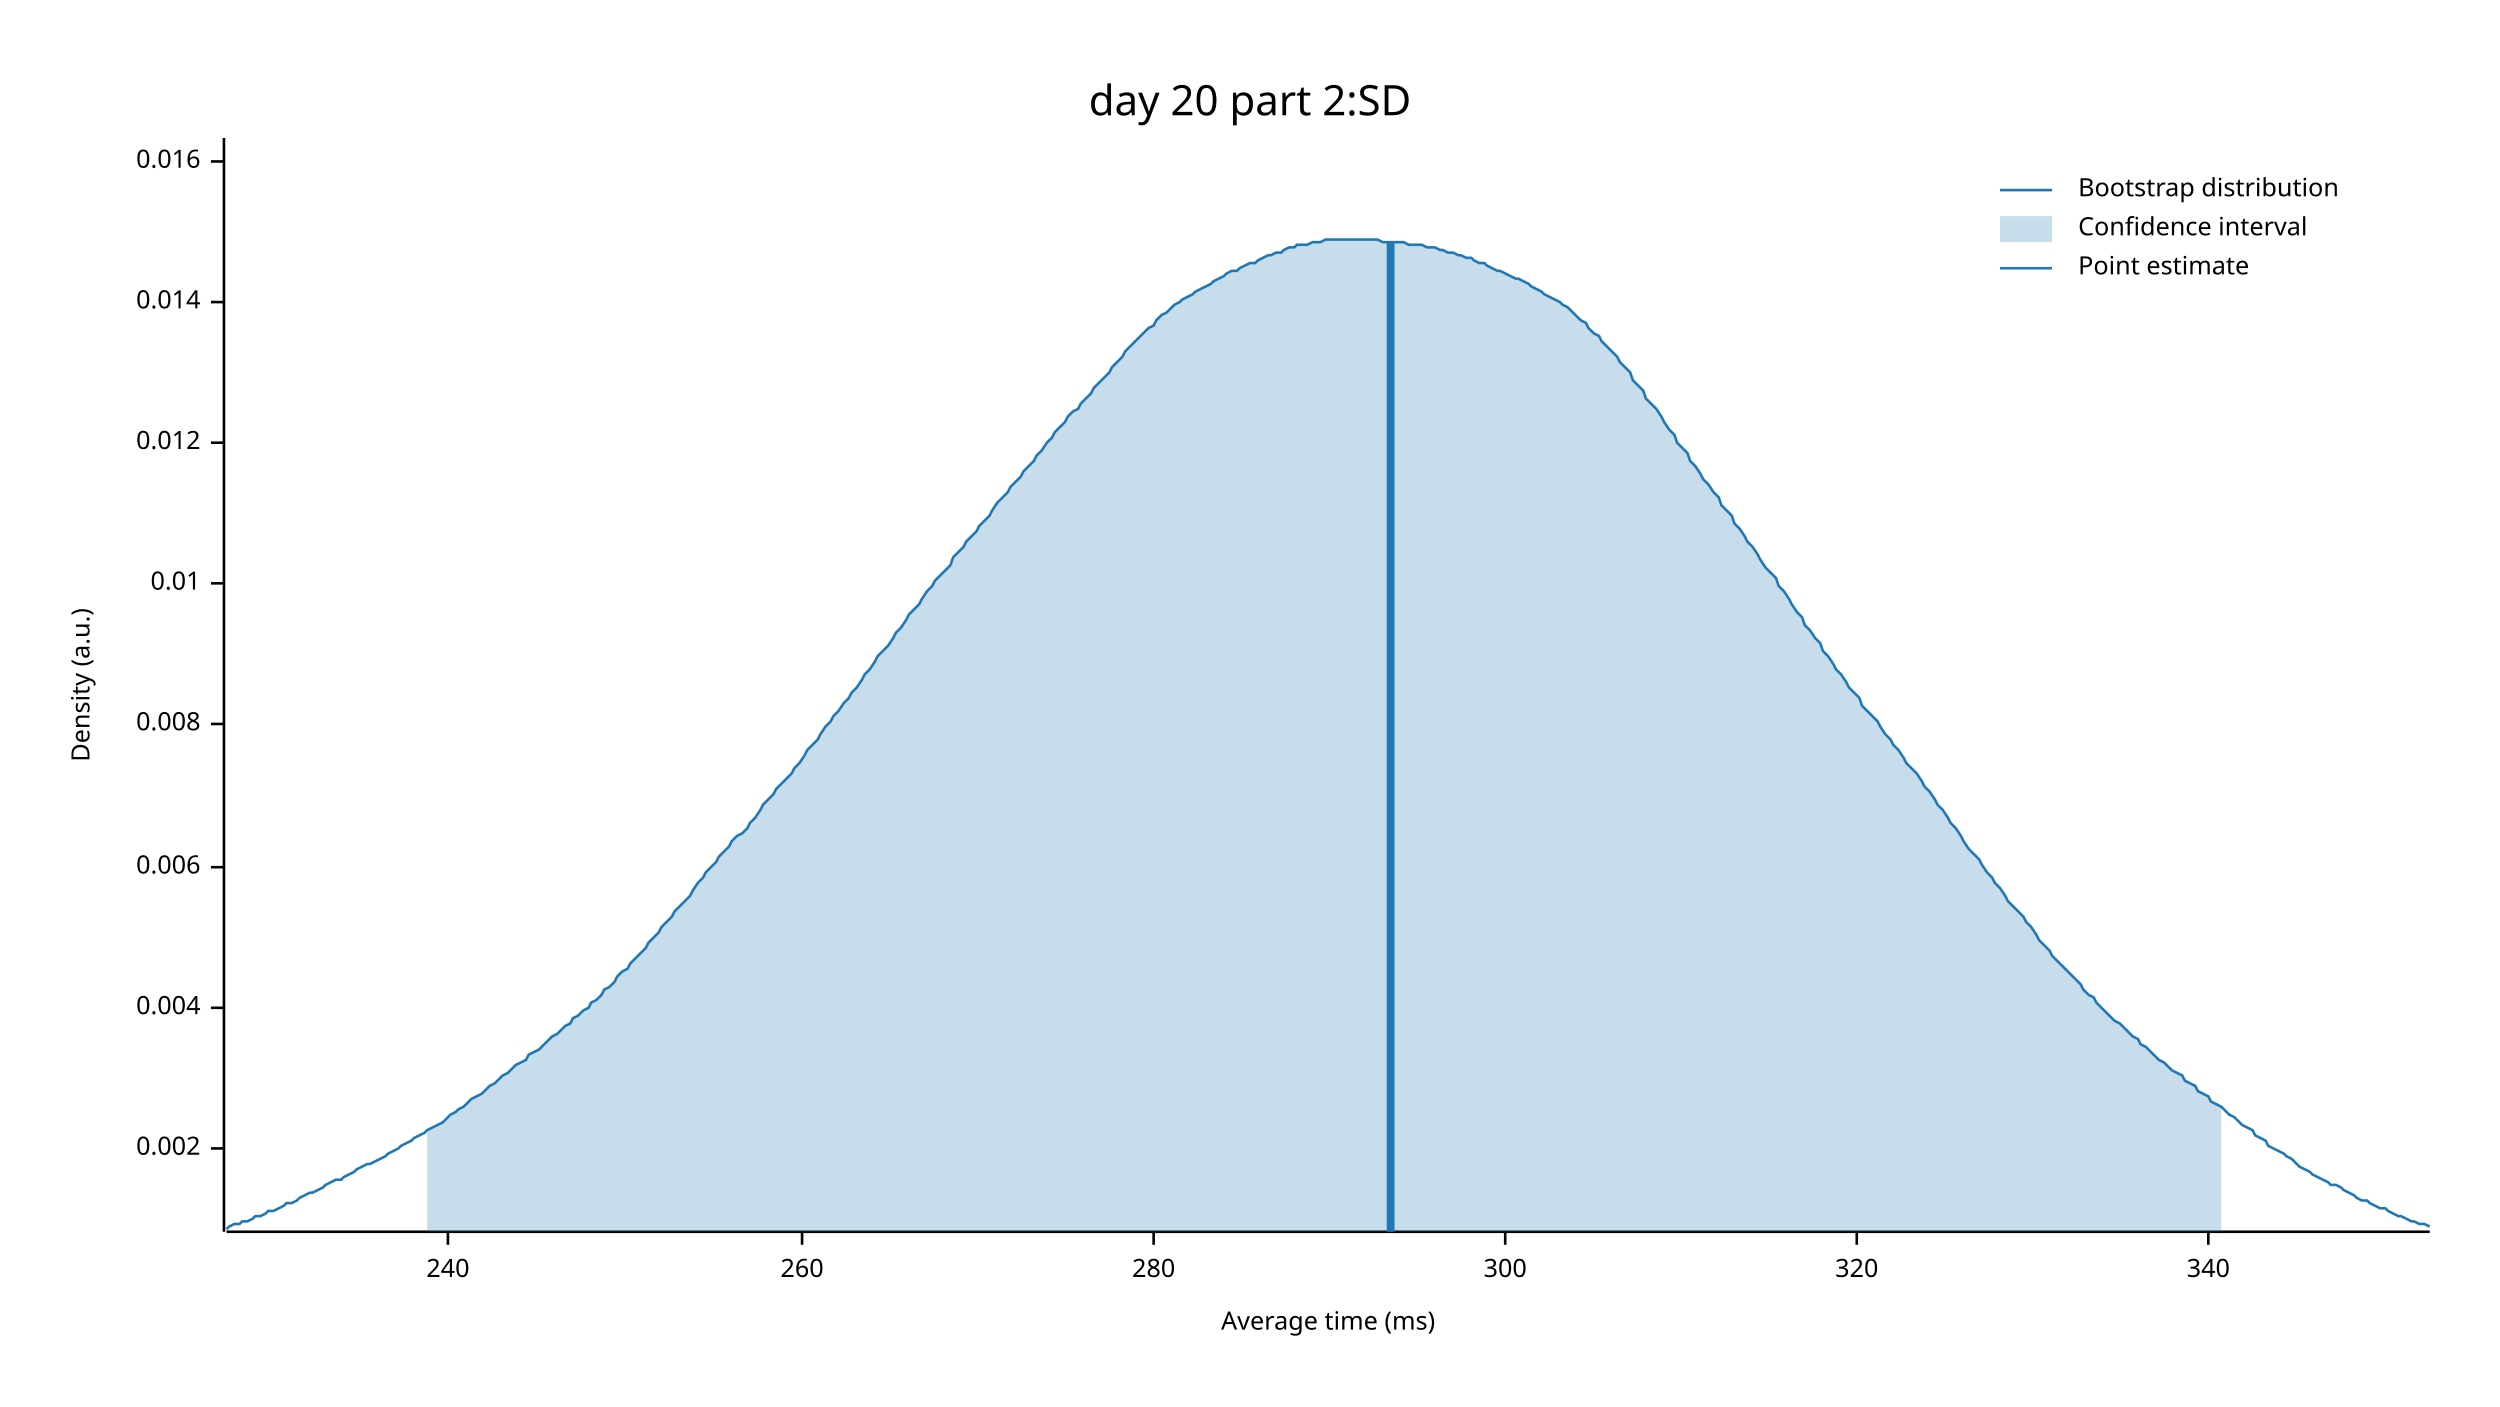
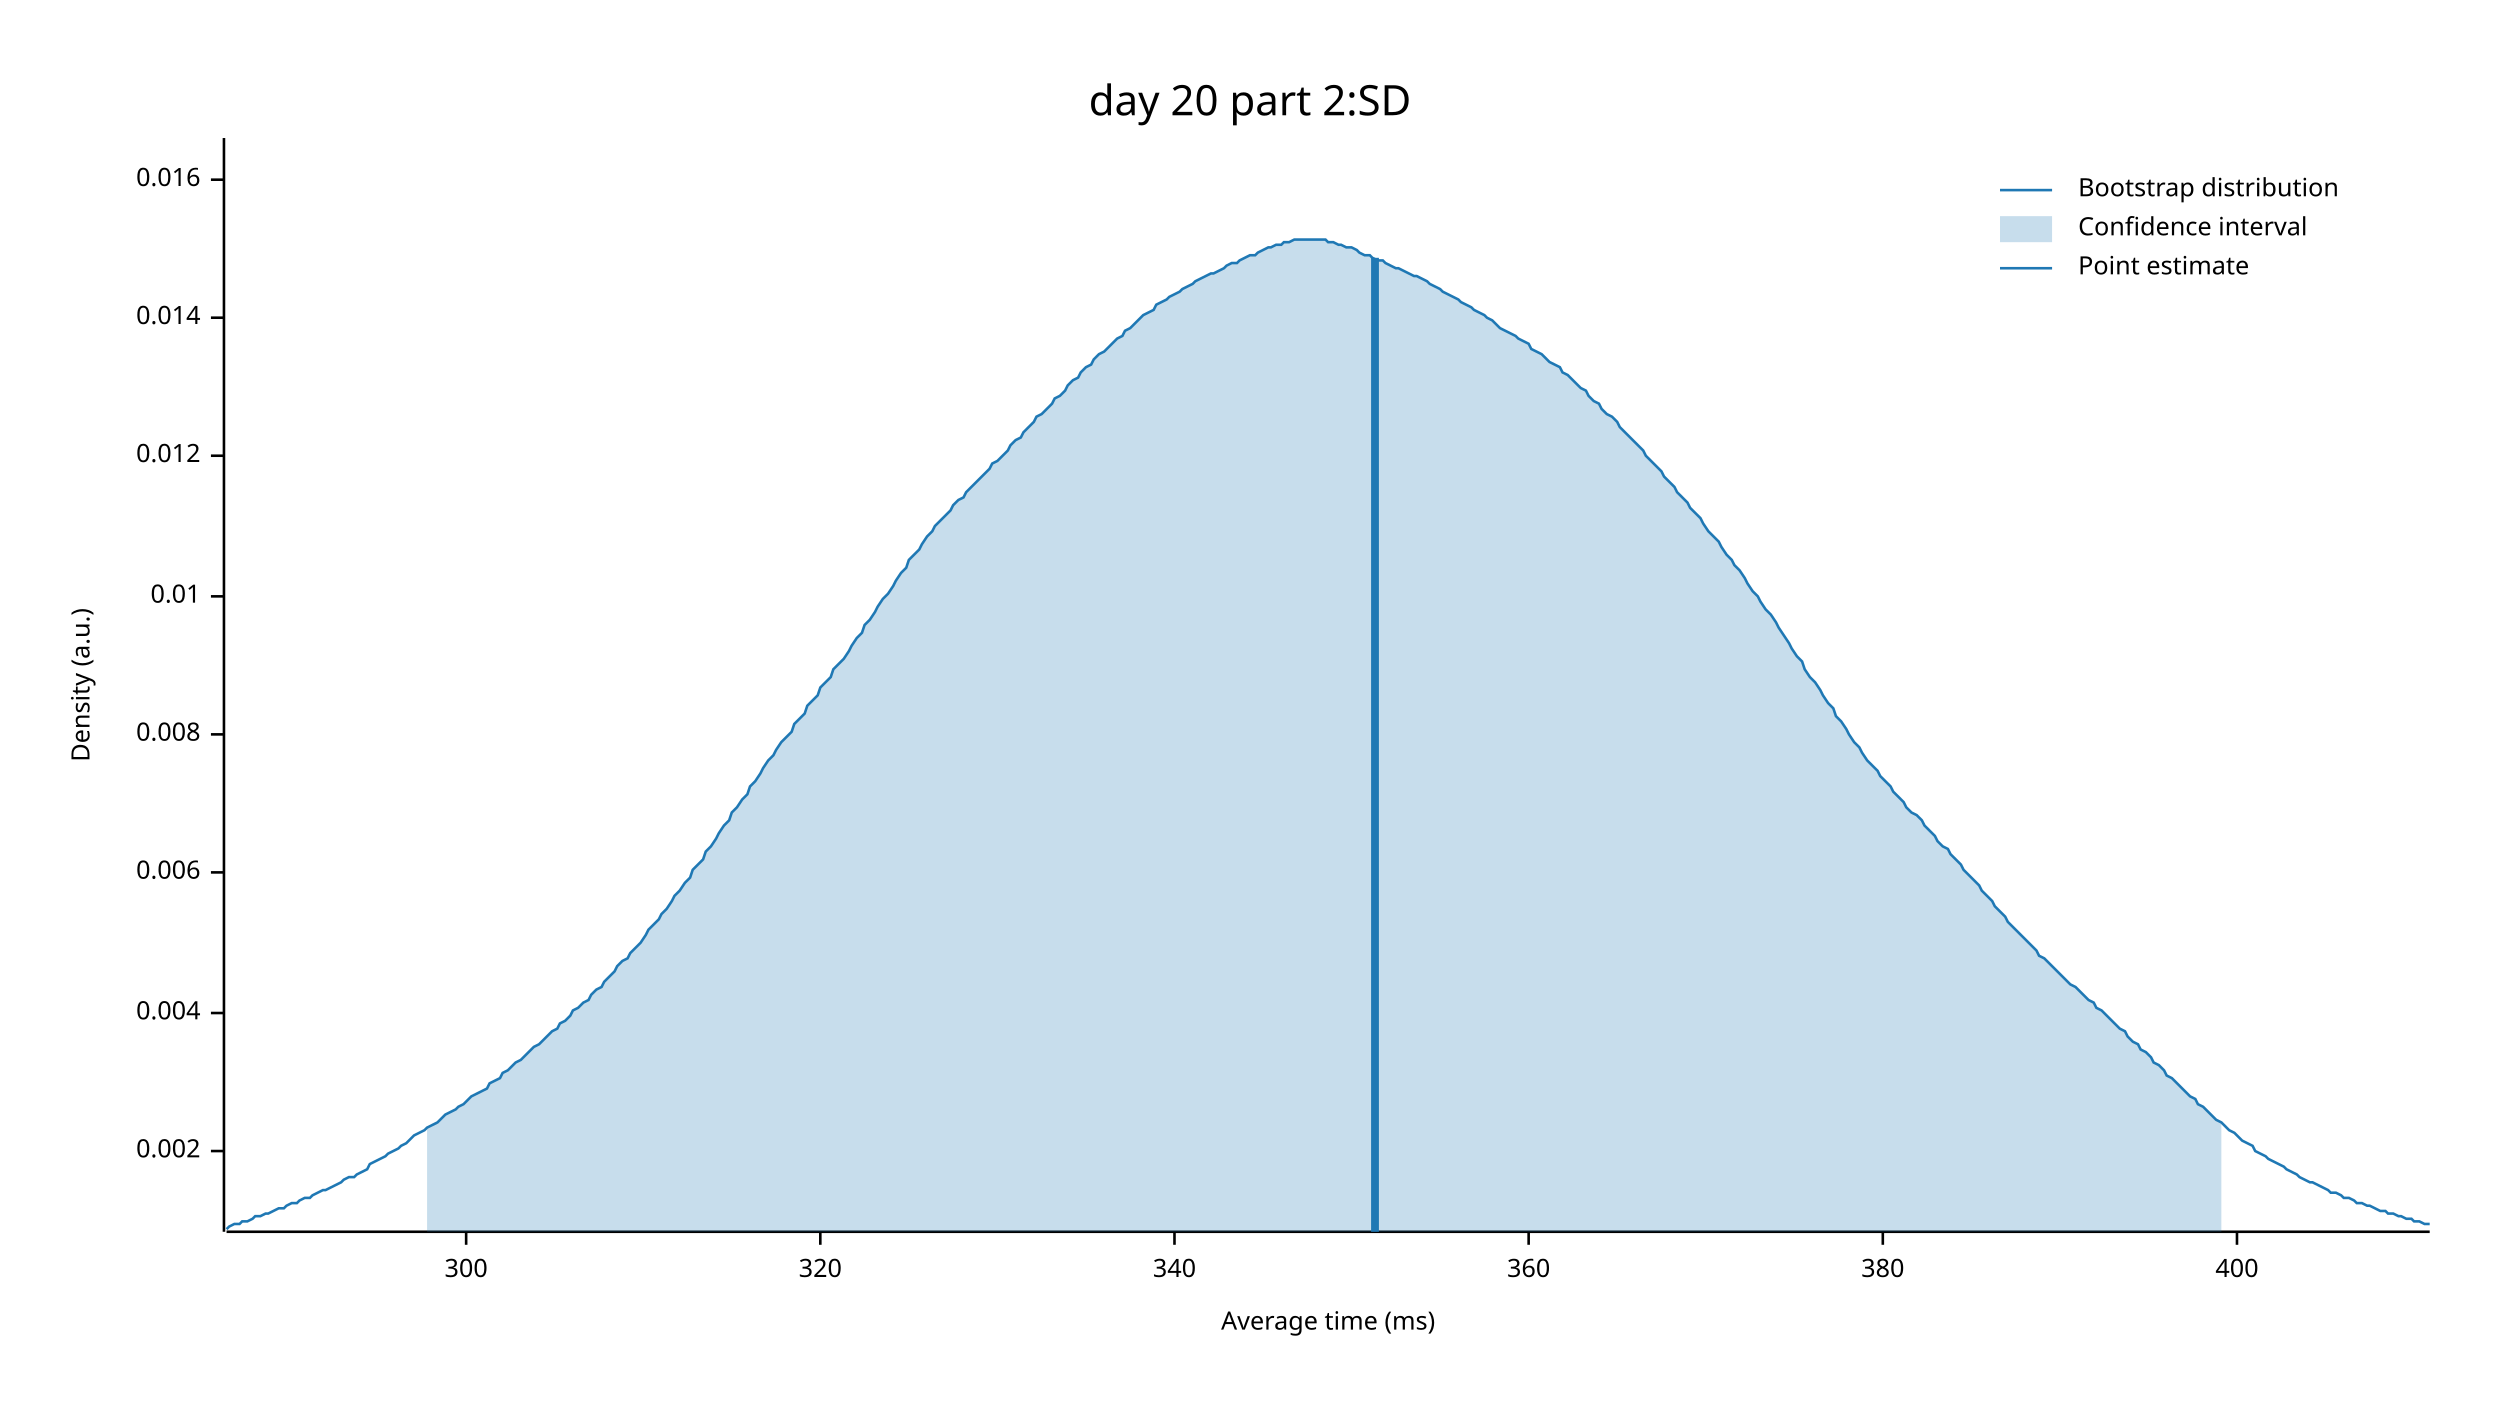
<svg xmlns="http://www.w3.org/2000/svg" width="960" height="540" viewBox="0 0 960 540">
  <text x="480" y="32" dy="0.76em" text-anchor="middle" font-family="sans-serif" font-size="16.129" opacity="1" fill="#000000">
day 20 part 2:SD
</text>
  <text x="27" y="263" dy="0.76em" text-anchor="middle" font-family="sans-serif" font-size="9.677" opacity="1" fill="#000000" transform="rotate(270, 27, 263)">
Density (a.u.)
</text>
  <text x="510" y="513" dy="-0.5ex" text-anchor="middle" font-family="sans-serif" font-size="9.677" opacity="1" fill="#000000">
Average time (ms)
</text>
  <polyline fill="none" opacity="1" stroke="#000000" stroke-width="1" points="86,53 86,473 " />
-   <text x="77" y="441" dy="0.5ex" text-anchor="end" font-family="sans-serif" font-size="9.677" opacity="1" fill="#000000">
+   <text x="77" y="442" dy="0.5ex" text-anchor="end" font-family="sans-serif" font-size="9.677" opacity="1" fill="#000000">
0.002
</text>
-   <polyline fill="none" opacity="1" stroke="#000000" stroke-width="1" points="81,441 86,441 " />
-   <text x="77" y="387" dy="0.5ex" text-anchor="end" font-family="sans-serif" font-size="9.677" opacity="1" fill="#000000">
+   <polyline fill="none" opacity="1" stroke="#000000" stroke-width="1" points="81,442 86,442 " />
+   <text x="77" y="389" dy="0.5ex" text-anchor="end" font-family="sans-serif" font-size="9.677" opacity="1" fill="#000000">
0.004
</text>
-   <polyline fill="none" opacity="1" stroke="#000000" stroke-width="1" points="81,387 86,387 " />
-   <text x="77" y="333" dy="0.5ex" text-anchor="end" font-family="sans-serif" font-size="9.677" opacity="1" fill="#000000">
+   <polyline fill="none" opacity="1" stroke="#000000" stroke-width="1" points="81,389 86,389 " />
+   <text x="77" y="335" dy="0.5ex" text-anchor="end" font-family="sans-serif" font-size="9.677" opacity="1" fill="#000000">
0.006
</text>
-   <polyline fill="none" opacity="1" stroke="#000000" stroke-width="1" points="81,333 86,333 " />
-   <text x="77" y="278" dy="0.5ex" text-anchor="end" font-family="sans-serif" font-size="9.677" opacity="1" fill="#000000">
+   <polyline fill="none" opacity="1" stroke="#000000" stroke-width="1" points="81,335 86,335 " />
+   <text x="77" y="282" dy="0.5ex" text-anchor="end" font-family="sans-serif" font-size="9.677" opacity="1" fill="#000000">
0.008
</text>
-   <polyline fill="none" opacity="1" stroke="#000000" stroke-width="1" points="81,278 86,278 " />
-   <text x="77" y="224" dy="0.5ex" text-anchor="end" font-family="sans-serif" font-size="9.677" opacity="1" fill="#000000">
+   <polyline fill="none" opacity="1" stroke="#000000" stroke-width="1" points="81,282 86,282 " />
+   <text x="77" y="229" dy="0.5ex" text-anchor="end" font-family="sans-serif" font-size="9.677" opacity="1" fill="#000000">
0.01
</text>
-   <polyline fill="none" opacity="1" stroke="#000000" stroke-width="1" points="81,224 86,224 " />
-   <text x="77" y="170" dy="0.5ex" text-anchor="end" font-family="sans-serif" font-size="9.677" opacity="1" fill="#000000">
+   <polyline fill="none" opacity="1" stroke="#000000" stroke-width="1" points="81,229 86,229 " />
+   <text x="77" y="175" dy="0.5ex" text-anchor="end" font-family="sans-serif" font-size="9.677" opacity="1" fill="#000000">
0.012
</text>
-   <polyline fill="none" opacity="1" stroke="#000000" stroke-width="1" points="81,170 86,170 " />
-   <text x="77" y="116" dy="0.5ex" text-anchor="end" font-family="sans-serif" font-size="9.677" opacity="1" fill="#000000">
+   <polyline fill="none" opacity="1" stroke="#000000" stroke-width="1" points="81,175 86,175 " />
+   <text x="77" y="122" dy="0.5ex" text-anchor="end" font-family="sans-serif" font-size="9.677" opacity="1" fill="#000000">
0.014
</text>
-   <polyline fill="none" opacity="1" stroke="#000000" stroke-width="1" points="81,116 86,116 " />
-   <text x="77" y="62" dy="0.5ex" text-anchor="end" font-family="sans-serif" font-size="9.677" opacity="1" fill="#000000">
+   <polyline fill="none" opacity="1" stroke="#000000" stroke-width="1" points="81,122 86,122 " />
+   <text x="77" y="69" dy="0.5ex" text-anchor="end" font-family="sans-serif" font-size="9.677" opacity="1" fill="#000000">
0.016
</text>
-   <polyline fill="none" opacity="1" stroke="#000000" stroke-width="1" points="81,62 86,62 " />
+   <polyline fill="none" opacity="1" stroke="#000000" stroke-width="1" points="81,69 86,69 " />
  <polyline fill="none" opacity="1" stroke="#000000" stroke-width="1" points="87,473 933,473 " />
-   <text x="172" y="483" dy="0.76em" text-anchor="middle" font-family="sans-serif" font-size="9.677" opacity="1" fill="#000000">
- 240
- </text>
-   <polyline fill="none" opacity="1" stroke="#000000" stroke-width="1" points="172,473 172,478 " />
-   <text x="308" y="483" dy="0.76em" text-anchor="middle" font-family="sans-serif" font-size="9.677" opacity="1" fill="#000000">
- 260
- </text>
-   <polyline fill="none" opacity="1" stroke="#000000" stroke-width="1" points="308,473 308,478 " />
-   <text x="443" y="483" dy="0.76em" text-anchor="middle" font-family="sans-serif" font-size="9.677" opacity="1" fill="#000000">
- 280
- </text>
-   <polyline fill="none" opacity="1" stroke="#000000" stroke-width="1" points="443,473 443,478 " />
-   <text x="578" y="483" dy="0.76em" text-anchor="middle" font-family="sans-serif" font-size="9.677" opacity="1" fill="#000000">
+   <text x="179" y="483" dy="0.76em" text-anchor="middle" font-family="sans-serif" font-size="9.677" opacity="1" fill="#000000">
300
</text>
-   <polyline fill="none" opacity="1" stroke="#000000" stroke-width="1" points="578,473 578,478 " />
-   <text x="713" y="483" dy="0.76em" text-anchor="middle" font-family="sans-serif" font-size="9.677" opacity="1" fill="#000000">
+   <polyline fill="none" opacity="1" stroke="#000000" stroke-width="1" points="179,473 179,478 " />
+   <text x="315" y="483" dy="0.76em" text-anchor="middle" font-family="sans-serif" font-size="9.677" opacity="1" fill="#000000">
320
</text>
-   <polyline fill="none" opacity="1" stroke="#000000" stroke-width="1" points="713,473 713,478 " />
-   <text x="848" y="483" dy="0.76em" text-anchor="middle" font-family="sans-serif" font-size="9.677" opacity="1" fill="#000000">
+   <polyline fill="none" opacity="1" stroke="#000000" stroke-width="1" points="315,473 315,478 " />
+   <text x="451" y="483" dy="0.76em" text-anchor="middle" font-family="sans-serif" font-size="9.677" opacity="1" fill="#000000">
340
</text>
-   <polyline fill="none" opacity="1" stroke="#000000" stroke-width="1" points="848,473 848,478 " />
-   <polyline fill="none" opacity="1" stroke="#1F78B4" stroke-width="1" points="87,472 88,471 90,470 92,470 93,469 95,469 97,468 98,467 100,467 102,466 103,465 105,465 107,464 109,463 110,462 112,462 114,461 115,460 117,459 119,458 120,458 122,457 124,456 125,455 127,454 129,453 131,453 132,452 134,451 136,450 137,449 139,448 141,447 142,447 144,446 146,445 148,444 149,443 151,442 153,441 154,440 156,439 158,438 159,437 161,436 163,435 164,434 166,433 168,432 170,431 171,430 173,428 175,427 176,426 178,425 180,423 181,422 183,421 185,420 187,418 188,417 190,416 192,414 193,413 195,412 197,410 198,409 200,408 202,407 203,405 205,404 207,403 209,401 210,400 212,398 214,397 215,396 217,394 219,393 220,391 222,390 224,388 226,387 227,385 229,384 231,382 232,380 234,379 236,377 237,375 239,373 241,372 242,370 244,368 246,366 248,364 249,362 251,360 253,358 254,356 256,354 258,352 259,350 261,348 263,346 265,344 266,342 268,339 270,337 271,335 273,333 275,331 276,329 278,327 280,325 281,323 283,321 285,320 287,318 288,316 290,314 292,311 293,309 295,307 297,305 298,303 300,301 302,299 304,297 305,295 307,293 309,290 310,288 312,286 314,284 315,282 317,279 319,277 320,275 322,273 324,270 326,268 327,266 329,264 331,261 332,259 334,257 336,254 337,252 339,250 341,248 343,245 344,243 346,241 348,238 349,236 351,234 353,232 354,230 356,227 358,225 359,223 361,221 363,219 365,217 366,214 368,212 370,210 371,208 373,206 375,204 376,202 378,200 380,198 381,196 383,193 385,191 387,189 388,187 390,185 392,183 393,181 395,179 397,177 398,175 400,173 402,170 404,168 405,166 407,164 409,162 410,160 412,158 414,157 415,155 417,153 419,151 420,149 422,147 424,145 426,143 427,141 429,139 431,137 432,135 434,133 436,131 437,130 439,128 441,126 443,125 444,123 446,121 448,120 449,119 451,117 453,116 454,115 456,114 458,113 459,112 461,111 463,110 465,109 466,108 468,107 470,106 471,105 473,104 475,104 476,103 478,102 480,101 482,101 483,100 485,99 487,98 488,98 490,97 492,97 493,96 495,95 497,95 498,94 500,94 502,94 504,93 505,93 507,93 509,92 510,92 512,92 514,92 515,92 517,92 519,92 521,92 522,92 524,92 526,92 527,92 529,92 531,93 532,93 534,93 536,93 537,93 539,93 541,94 543,94 544,94 546,94 548,95 549,95 551,95 553,96 554,96 556,97 558,97 560,98 561,98 563,99 565,99 566,100 568,101 570,101 571,102 573,103 575,104 576,104 578,105 580,106 582,107 583,107 585,108 587,109 588,110 590,111 592,112 593,113 595,114 597,115 599,116 600,117 602,118 604,120 605,121 607,123 609,124 610,126 612,128 614,129 615,131 617,133 619,135 621,137 622,139 624,141 626,143 627,146 629,148 631,150 632,153 634,155 636,157 638,160 639,162 641,165 643,167 644,170 646,172 648,174 649,177 651,179 653,182 654,184 656,186 658,189 660,191 661,194 663,196 665,198 666,201 668,203 670,206 671,208 673,210 675,213 676,215 678,218 680,220 682,222 683,225 685,227 687,230 688,232 690,235 692,237 693,240 695,242 697,245 699,247 700,250 702,252 704,255 705,257 707,259 709,262 710,264 712,266 714,268 715,271 717,273 719,275 721,277 722,279 724,282 726,284 727,286 729,288 731,291 732,293 734,295 736,297 738,300 739,302 741,304 743,307 744,309 746,311 748,314 749,316 751,318 753,321 754,323 756,326 758,328 760,330 761,332 763,335 765,337 766,339 768,341 770,344 771,346 773,348 775,350 777,352 778,354 780,356 782,359 783,361 785,363 787,365 788,367 790,369 792,371 793,372 795,374 797,376 799,378 800,380 802,382 804,383 805,385 807,387 809,389 810,390 812,392 814,393 816,395 817,396 819,398 821,399 822,401 824,402 826,404 827,405 829,407 831,408 832,409 834,411 836,412 838,413 839,415 841,416 843,417 844,419 846,420 848,421 849,423 851,424 853,425 855,427 856,428 858,429 860,431 861,432 863,433 865,434 866,436 868,437 870,438 871,440 873,441 875,442 877,443 878,444 880,445 882,447 883,448 885,449 887,450 888,451 890,452 892,453 894,454 895,455 897,455 899,456 900,457 902,458 904,459 905,460 907,461 909,461 910,462 912,463 914,464 916,464 917,465 919,466 921,467 922,467 924,468 926,469 927,469 929,470 931,470 933,471 " />
-   <polygon opacity="0.25" fill="#1F78B4" points="164,434 166,433 168,432 170,431 171,430 173,428 175,427 176,426 178,425 180,423 181,422 183,421 185,420 187,418 188,417 190,416 192,414 193,413 195,412 197,410 198,409 200,408 202,407 203,405 205,404 207,403 209,401 210,400 212,398 214,397 215,396 217,394 219,393 220,391 222,390 224,388 226,387 227,385 229,384 231,382 232,380 234,379 236,377 237,375 239,373 241,372 242,370 244,368 246,366 248,364 249,362 251,360 253,358 254,356 256,354 258,352 259,350 261,348 263,346 265,344 266,342 268,339 270,337 271,335 273,333 275,331 276,329 278,327 280,325 281,323 283,321 285,320 287,318 288,316 290,314 292,311 293,309 295,307 297,305 298,303 300,301 302,299 304,297 305,295 307,293 309,290 310,288 312,286 314,284 315,282 317,279 319,277 320,275 322,273 324,270 326,268 327,266 329,264 331,261 332,259 334,257 336,254 337,252 339,250 341,248 343,245 344,243 346,241 348,238 349,236 351,234 353,232 354,230 356,227 358,225 359,223 361,221 363,219 365,217 366,214 368,212 370,210 371,208 373,206 375,204 376,202 378,200 380,198 381,196 383,193 385,191 387,189 388,187 390,185 392,183 393,181 395,179 397,177 398,175 400,173 402,170 404,168 405,166 407,164 409,162 410,160 412,158 414,157 415,155 417,153 419,151 420,149 422,147 424,145 426,143 427,141 429,139 431,137 432,135 434,133 436,131 437,130 439,128 441,126 443,125 444,123 446,121 448,120 449,119 451,117 453,116 454,115 456,114 458,113 459,112 461,111 463,110 465,109 466,108 468,107 470,106 471,105 473,104 475,104 476,103 478,102 480,101 482,101 483,100 485,99 487,98 488,98 490,97 492,97 493,96 495,95 497,95 498,94 500,94 502,94 504,93 505,93 507,93 509,92 510,92 512,92 514,92 515,92 517,92 519,92 521,92 522,92 524,92 526,92 527,92 529,92 531,93 532,93 534,93 536,93 537,93 539,93 541,94 543,94 544,94 546,94 548,95 549,95 551,95 553,96 554,96 556,97 558,97 560,98 561,98 563,99 565,99 566,100 568,101 570,101 571,102 573,103 575,104 576,104 578,105 580,106 582,107 583,107 585,108 587,109 588,110 590,111 592,112 593,113 595,114 597,115 599,116 600,117 602,118 604,120 605,121 607,123 609,124 610,126 612,128 614,129 615,131 617,133 619,135 621,137 622,139 624,141 626,143 627,146 629,148 631,150 632,153 634,155 636,157 638,160 639,162 641,165 643,167 644,170 646,172 648,174 649,177 651,179 653,182 654,184 656,186 658,189 660,191 661,194 663,196 665,198 666,201 668,203 670,206 671,208 673,210 675,213 676,215 678,218 680,220 682,222 683,225 685,227 687,230 688,232 690,235 692,237 693,240 695,242 697,245 699,247 700,250 702,252 704,255 705,257 707,259 709,262 710,264 712,266 714,268 715,271 717,273 719,275 721,277 722,279 724,282 726,284 727,286 729,288 731,291 732,293 734,295 736,297 738,300 739,302 741,304 743,307 744,309 746,311 748,314 749,316 751,318 753,321 754,323 756,326 758,328 760,330 761,332 763,335 765,337 766,339 768,341 770,344 771,346 773,348 775,350 777,352 778,354 780,356 782,359 783,361 785,363 787,365 788,367 790,369 792,371 793,372 795,374 797,376 799,378 800,380 802,382 804,383 805,385 807,387 809,389 810,390 812,392 814,393 816,395 817,396 819,398 821,399 822,401 824,402 826,404 827,405 829,407 831,408 832,409 834,411 836,412 838,413 839,415 841,416 843,417 844,419 846,420 848,421 849,423 851,424 853,425 853,473 164,473 " />
-   <polyline fill="none" opacity="1" stroke="#1F78B4" stroke-width="3" points="534,473 534,93 " />
+   <polyline fill="none" opacity="1" stroke="#000000" stroke-width="1" points="451,473 451,478 " />
+   <text x="587" y="483" dy="0.76em" text-anchor="middle" font-family="sans-serif" font-size="9.677" opacity="1" fill="#000000">
+ 360
+ </text>
+   <polyline fill="none" opacity="1" stroke="#000000" stroke-width="1" points="587,473 587,478 " />
+   <text x="723" y="483" dy="0.76em" text-anchor="middle" font-family="sans-serif" font-size="9.677" opacity="1" fill="#000000">
+ 380
+ </text>
+   <polyline fill="none" opacity="1" stroke="#000000" stroke-width="1" points="723,473 723,478 " />
+   <text x="859" y="483" dy="0.76em" text-anchor="middle" font-family="sans-serif" font-size="9.677" opacity="1" fill="#000000">
+ 400
+ </text>
+   <polyline fill="none" opacity="1" stroke="#000000" stroke-width="1" points="859,473 859,478 " />
+   <polyline fill="none" opacity="1" stroke="#1F78B4" stroke-width="1" points="87,472 88,471 90,470 92,470 93,469 95,469 97,468 98,467 100,467 102,466 103,466 105,465 107,464 109,464 110,463 112,462 114,462 115,461 117,460 119,460 120,459 122,458 124,457 125,457 127,456 129,455 131,454 132,453 134,452 136,452 137,451 139,450 141,449 142,447 144,446 146,445 148,444 149,443 151,442 153,441 154,440 156,439 158,437 159,436 161,435 163,434 164,433 166,432 168,431 170,429 171,428 173,427 175,426 176,425 178,424 180,422 181,421 183,420 185,419 187,418 188,416 190,415 192,414 193,412 195,411 197,409 198,408 200,407 202,405 203,404 205,402 207,401 209,399 210,398 212,396 214,395 215,393 217,392 219,390 220,388 222,387 224,385 226,384 227,382 229,380 231,379 232,377 234,375 236,373 237,371 239,369 241,368 242,366 244,364 246,362 248,359 249,357 251,355 253,353 254,351 256,349 258,346 259,344 261,342 263,339 265,337 266,334 268,332 270,330 271,327 273,325 275,322 276,320 278,317 280,315 281,312 283,310 285,307 287,305 288,302 290,300 292,297 293,295 295,292 297,290 298,288 300,285 302,283 304,281 305,278 307,276 309,274 310,271 312,269 314,267 315,264 317,262 319,260 320,257 322,255 324,253 326,250 327,248 329,245 331,243 332,240 334,238 336,235 337,233 339,230 341,228 343,225 344,223 346,220 348,218 349,215 351,213 353,211 354,209 356,206 358,204 359,202 361,200 363,198 365,196 366,194 368,192 370,191 371,189 373,187 375,185 376,184 378,182 380,180 381,178 383,177 385,175 387,173 388,171 390,169 392,168 393,166 395,164 397,162 398,160 400,159 402,157 404,155 405,153 407,152 409,150 410,148 412,146 414,145 415,143 417,141 419,140 420,138 422,136 424,135 426,133 427,132 429,130 431,129 432,127 434,126 436,124 437,123 439,121 441,120 443,119 444,117 446,116 448,115 449,114 451,113 453,112 454,111 456,110 458,109 459,108 461,107 463,106 465,105 466,105 468,104 470,103 471,102 473,101 475,101 476,100 478,99 480,98 482,98 483,97 485,96 487,95 488,95 490,94 492,94 493,93 495,93 497,92 498,92 500,92 502,92 504,92 505,92 507,92 509,92 510,93 512,93 514,94 515,94 517,95 519,95 521,96 522,97 524,98 526,98 527,99 529,100 531,100 532,101 534,102 536,103 537,103 539,104 541,105 543,106 544,106 546,107 548,108 549,109 551,110 553,111 554,112 556,113 558,114 560,115 561,116 563,117 565,118 566,119 568,120 570,121 571,122 573,123 575,125 576,126 578,127 580,128 582,129 583,130 585,131 587,132 588,134 590,135 592,136 593,137 595,139 597,140 599,141 600,143 602,144 604,146 605,147 607,149 609,150 610,152 612,154 614,155 615,157 617,159 619,160 621,162 622,164 624,166 626,168 627,169 629,171 631,173 632,175 634,177 636,179 638,181 639,183 641,185 643,187 644,189 646,191 648,193 649,195 651,197 653,199 654,201 656,204 658,206 660,208 661,210 663,213 665,215 666,217 668,219 670,222 671,224 673,227 675,229 676,231 678,234 680,236 682,239 683,241 685,244 687,247 688,249 690,252 692,254 693,257 695,260 697,262 699,265 700,267 702,270 704,272 705,275 707,277 709,280 710,282 712,285 714,287 715,289 717,292 719,294 721,296 722,298 724,300 726,302 727,304 729,306 731,308 732,310 734,312 736,313 738,315 739,317 741,319 743,321 744,323 746,325 748,326 749,328 751,330 753,332 754,334 756,336 758,338 760,340 761,342 763,344 765,346 766,348 768,350 770,352 771,354 773,356 775,358 777,360 778,361 780,363 782,365 783,367 785,368 787,370 788,371 790,373 792,375 793,376 795,378 797,379 799,381 800,382 802,384 804,385 805,387 807,388 809,390 810,391 812,393 814,395 816,396 817,398 819,400 821,401 822,403 824,404 826,406 827,408 829,409 831,411 832,413 834,414 836,416 838,418 839,419 841,421 843,422 844,424 846,425 848,427 849,428 851,430 853,431 855,433 856,434 858,435 860,437 861,438 863,439 865,440 866,442 868,443 870,444 871,445 873,446 875,447 877,448 878,449 880,450 882,451 883,452 885,453 887,454 888,454 890,455 892,456 894,457 895,458 897,458 899,459 900,460 902,460 904,461 905,462 907,462 909,463 910,463 912,464 914,465 916,465 917,466 919,466 921,467 922,467 924,468 926,468 927,469 929,469 931,470 933,470 " />
+   <polygon opacity="0.25" fill="#1F78B4" points="164,433 166,432 168,431 170,429 171,428 173,427 175,426 176,425 178,424 180,422 181,421 183,420 185,419 187,418 188,416 190,415 192,414 193,412 195,411 197,409 198,408 200,407 202,405 203,404 205,402 207,401 209,399 210,398 212,396 214,395 215,393 217,392 219,390 220,388 222,387 224,385 226,384 227,382 229,380 231,379 232,377 234,375 236,373 237,371 239,369 241,368 242,366 244,364 246,362 248,359 249,357 251,355 253,353 254,351 256,349 258,346 259,344 261,342 263,339 265,337 266,334 268,332 270,330 271,327 273,325 275,322 276,320 278,317 280,315 281,312 283,310 285,307 287,305 288,302 290,300 292,297 293,295 295,292 297,290 298,288 300,285 302,283 304,281 305,278 307,276 309,274 310,271 312,269 314,267 315,264 317,262 319,260 320,257 322,255 324,253 326,250 327,248 329,245 331,243 332,240 334,238 336,235 337,233 339,230 341,228 343,225 344,223 346,220 348,218 349,215 351,213 353,211 354,209 356,206 358,204 359,202 361,200 363,198 365,196 366,194 368,192 370,191 371,189 373,187 375,185 376,184 378,182 380,180 381,178 383,177 385,175 387,173 388,171 390,169 392,168 393,166 395,164 397,162 398,160 400,159 402,157 404,155 405,153 407,152 409,150 410,148 412,146 414,145 415,143 417,141 419,140 420,138 422,136 424,135 426,133 427,132 429,130 431,129 432,127 434,126 436,124 437,123 439,121 441,120 443,119 444,117 446,116 448,115 449,114 451,113 453,112 454,111 456,110 458,109 459,108 461,107 463,106 465,105 466,105 468,104 470,103 471,102 473,101 475,101 476,100 478,99 480,98 482,98 483,97 485,96 487,95 488,95 490,94 492,94 493,93 495,93 497,92 498,92 500,92 502,92 504,92 505,92 507,92 509,92 510,93 512,93 514,94 515,94 517,95 519,95 521,96 522,97 524,98 526,98 527,99 529,100 531,100 532,101 534,102 536,103 537,103 539,104 541,105 543,106 544,106 546,107 548,108 549,109 551,110 553,111 554,112 556,113 558,114 560,115 561,116 563,117 565,118 566,119 568,120 570,121 571,122 573,123 575,125 576,126 578,127 580,128 582,129 583,130 585,131 587,132 588,134 590,135 592,136 593,137 595,139 597,140 599,141 600,143 602,144 604,146 605,147 607,149 609,150 610,152 612,154 614,155 615,157 617,159 619,160 621,162 622,164 624,166 626,168 627,169 629,171 631,173 632,175 634,177 636,179 638,181 639,183 641,185 643,187 644,189 646,191 648,193 649,195 651,197 653,199 654,201 656,204 658,206 660,208 661,210 663,213 665,215 666,217 668,219 670,222 671,224 673,227 675,229 676,231 678,234 680,236 682,239 683,241 685,244 687,247 688,249 690,252 692,254 693,257 695,260 697,262 699,265 700,267 702,270 704,272 705,275 707,277 709,280 710,282 712,285 714,287 715,289 717,292 719,294 721,296 722,298 724,300 726,302 727,304 729,306 731,308 732,310 734,312 736,313 738,315 739,317 741,319 743,321 744,323 746,325 748,326 749,328 751,330 753,332 754,334 756,336 758,338 760,340 761,342 763,344 765,346 766,348 768,350 770,352 771,354 773,356 775,358 777,360 778,361 780,363 782,365 783,367 785,368 787,370 788,371 790,373 792,375 793,376 795,378 797,379 799,381 800,382 802,384 804,385 805,387 807,388 809,390 810,391 812,393 814,395 816,396 817,398 819,400 821,401 822,403 824,404 826,406 827,408 829,409 831,411 832,413 834,414 836,416 838,418 839,419 841,421 843,422 844,424 846,425 848,427 849,428 851,430 853,431 853,473 164,473 " />
+   <polyline fill="none" opacity="1" stroke="#1F78B4" stroke-width="3" points="528,473 528,99 " />
  <text x="798" y="68" dy="0.76em" text-anchor="start" font-family="sans-serif" font-size="9.677" opacity="1" fill="#000000">
Bootstrap distribution
</text>
  <text x="798" y="83" dy="0.76em" text-anchor="start" font-family="sans-serif" font-size="9.677" opacity="1" fill="#000000">
Confidence interval
</text>
  <text x="798" y="98" dy="0.76em" text-anchor="start" font-family="sans-serif" font-size="9.677" opacity="1" fill="#000000">
Point estimate
</text>
  <polyline fill="none" opacity="1" stroke="#1F78B4" stroke-width="1" points="768,73 788,73 " />
  <rect x="768" y="83" width="20" height="10" opacity="0.25" fill="#1F78B4" stroke="none" />
  <polyline fill="none" opacity="1" stroke="#1F78B4" stroke-width="1" points="768,103 788,103 " />
</svg>
